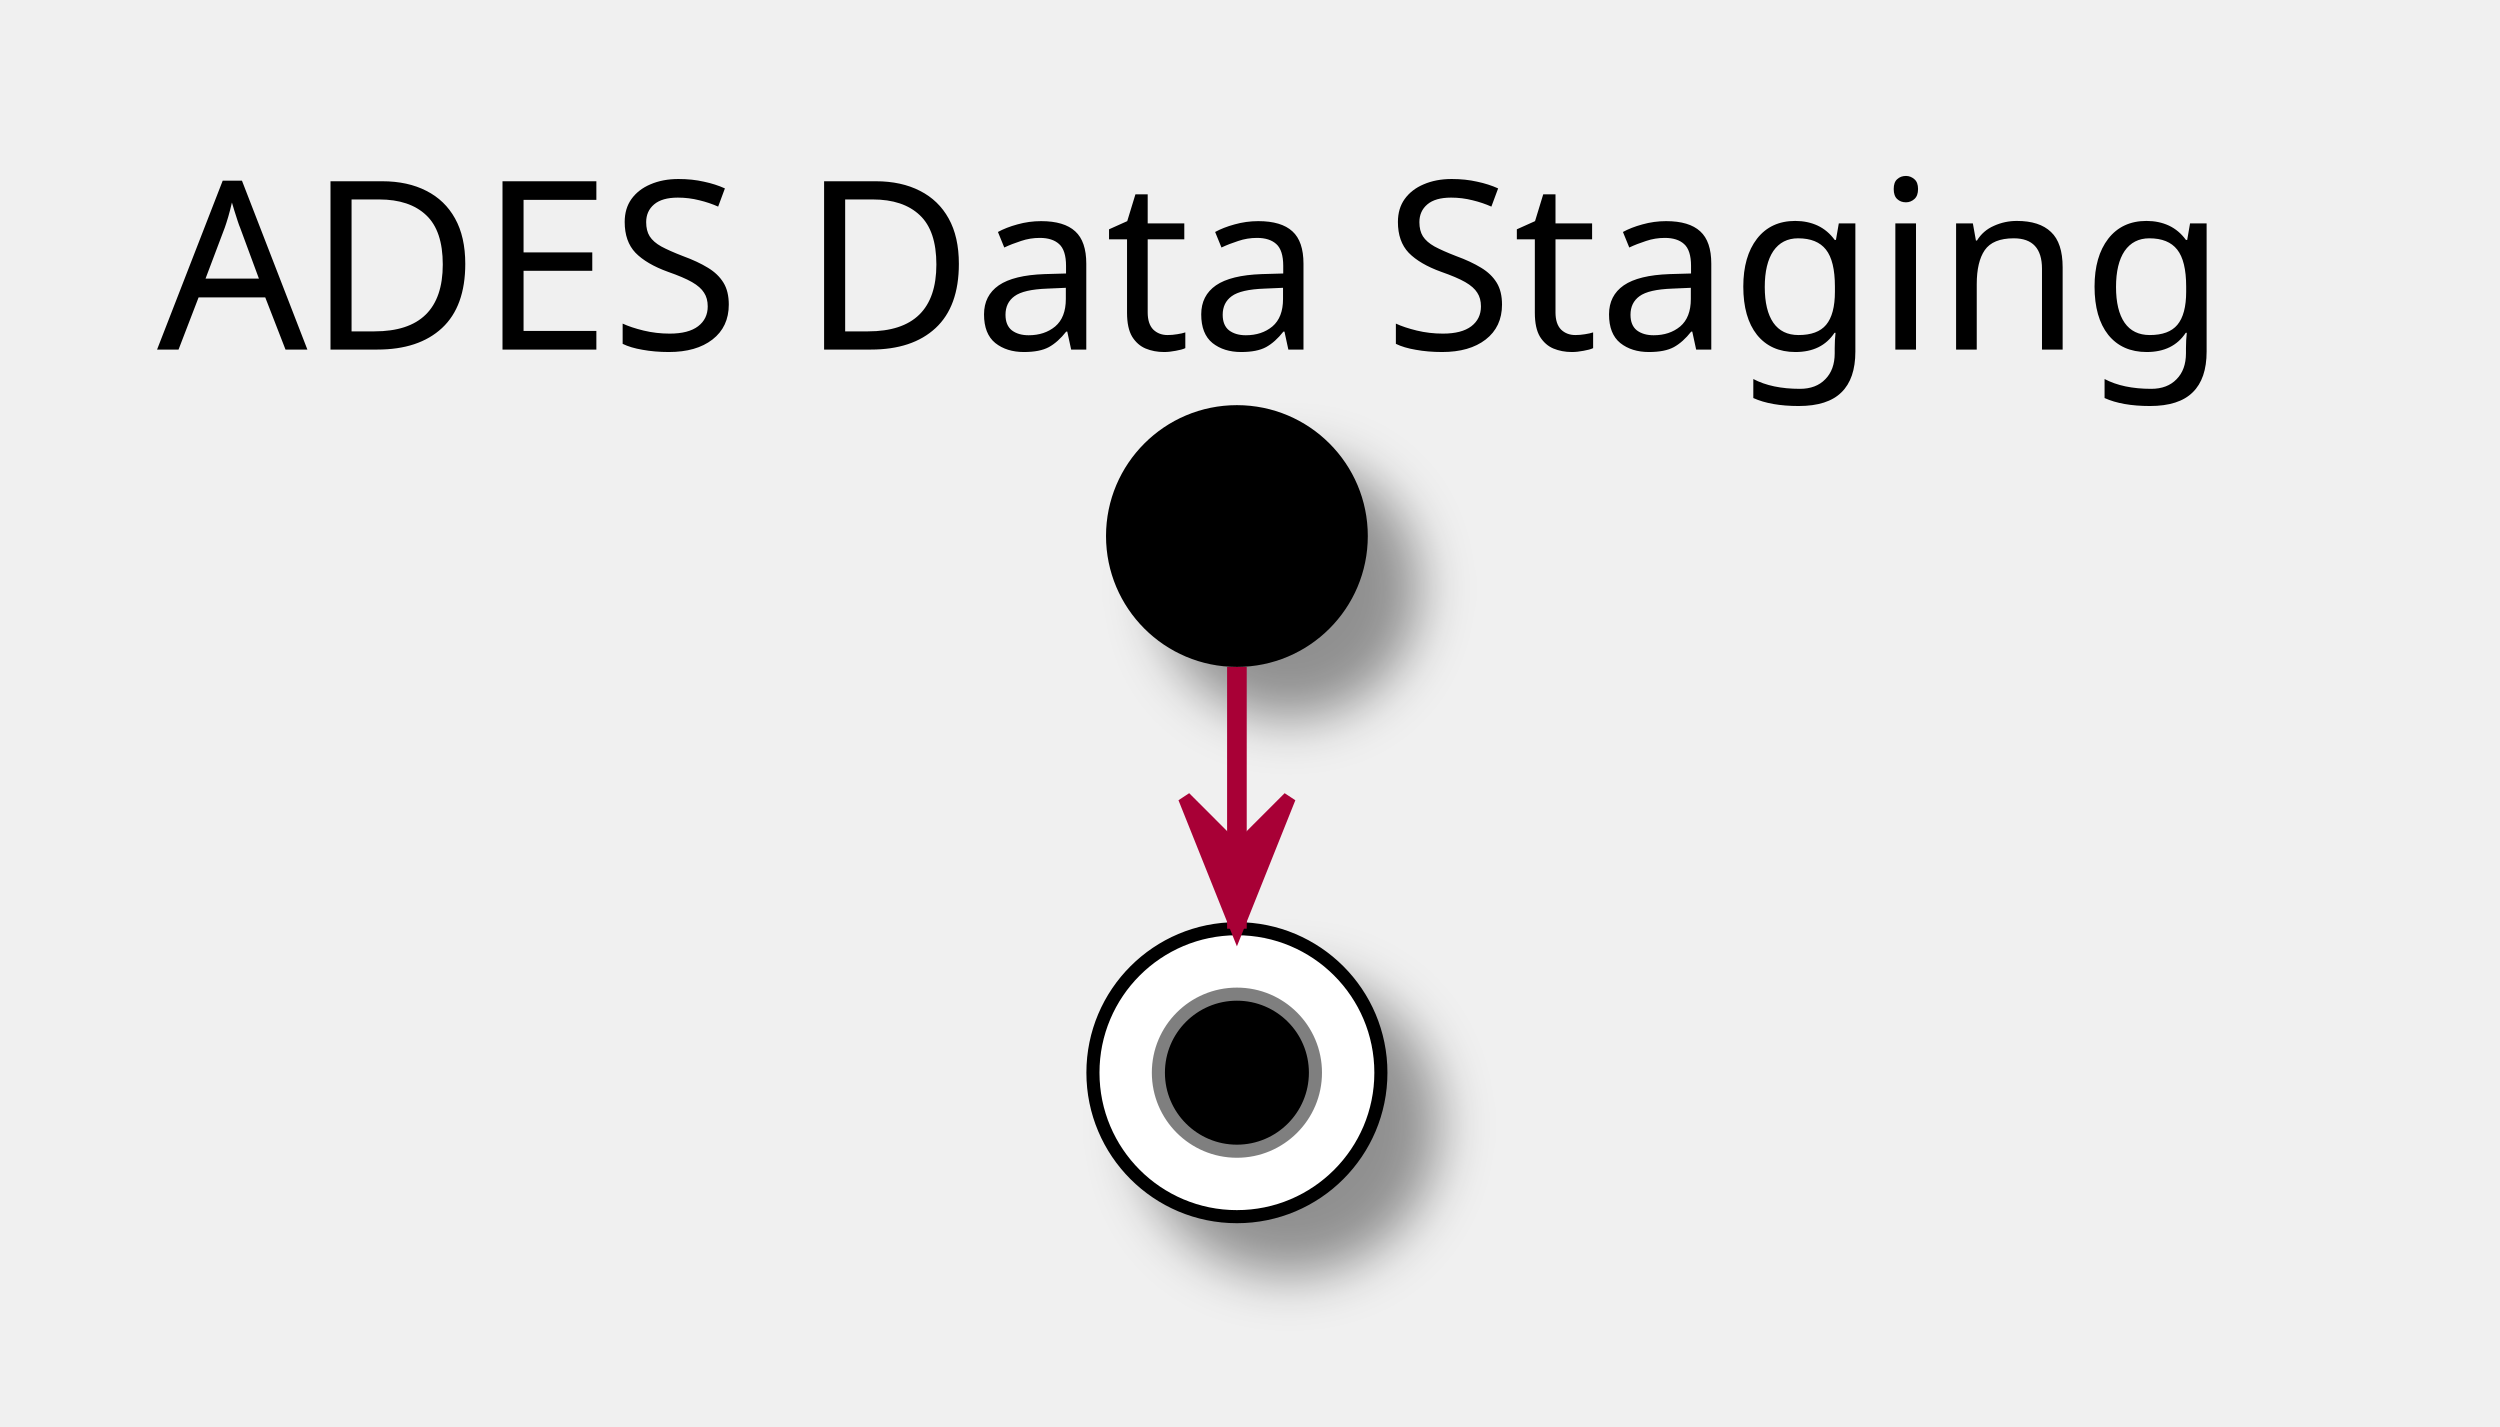
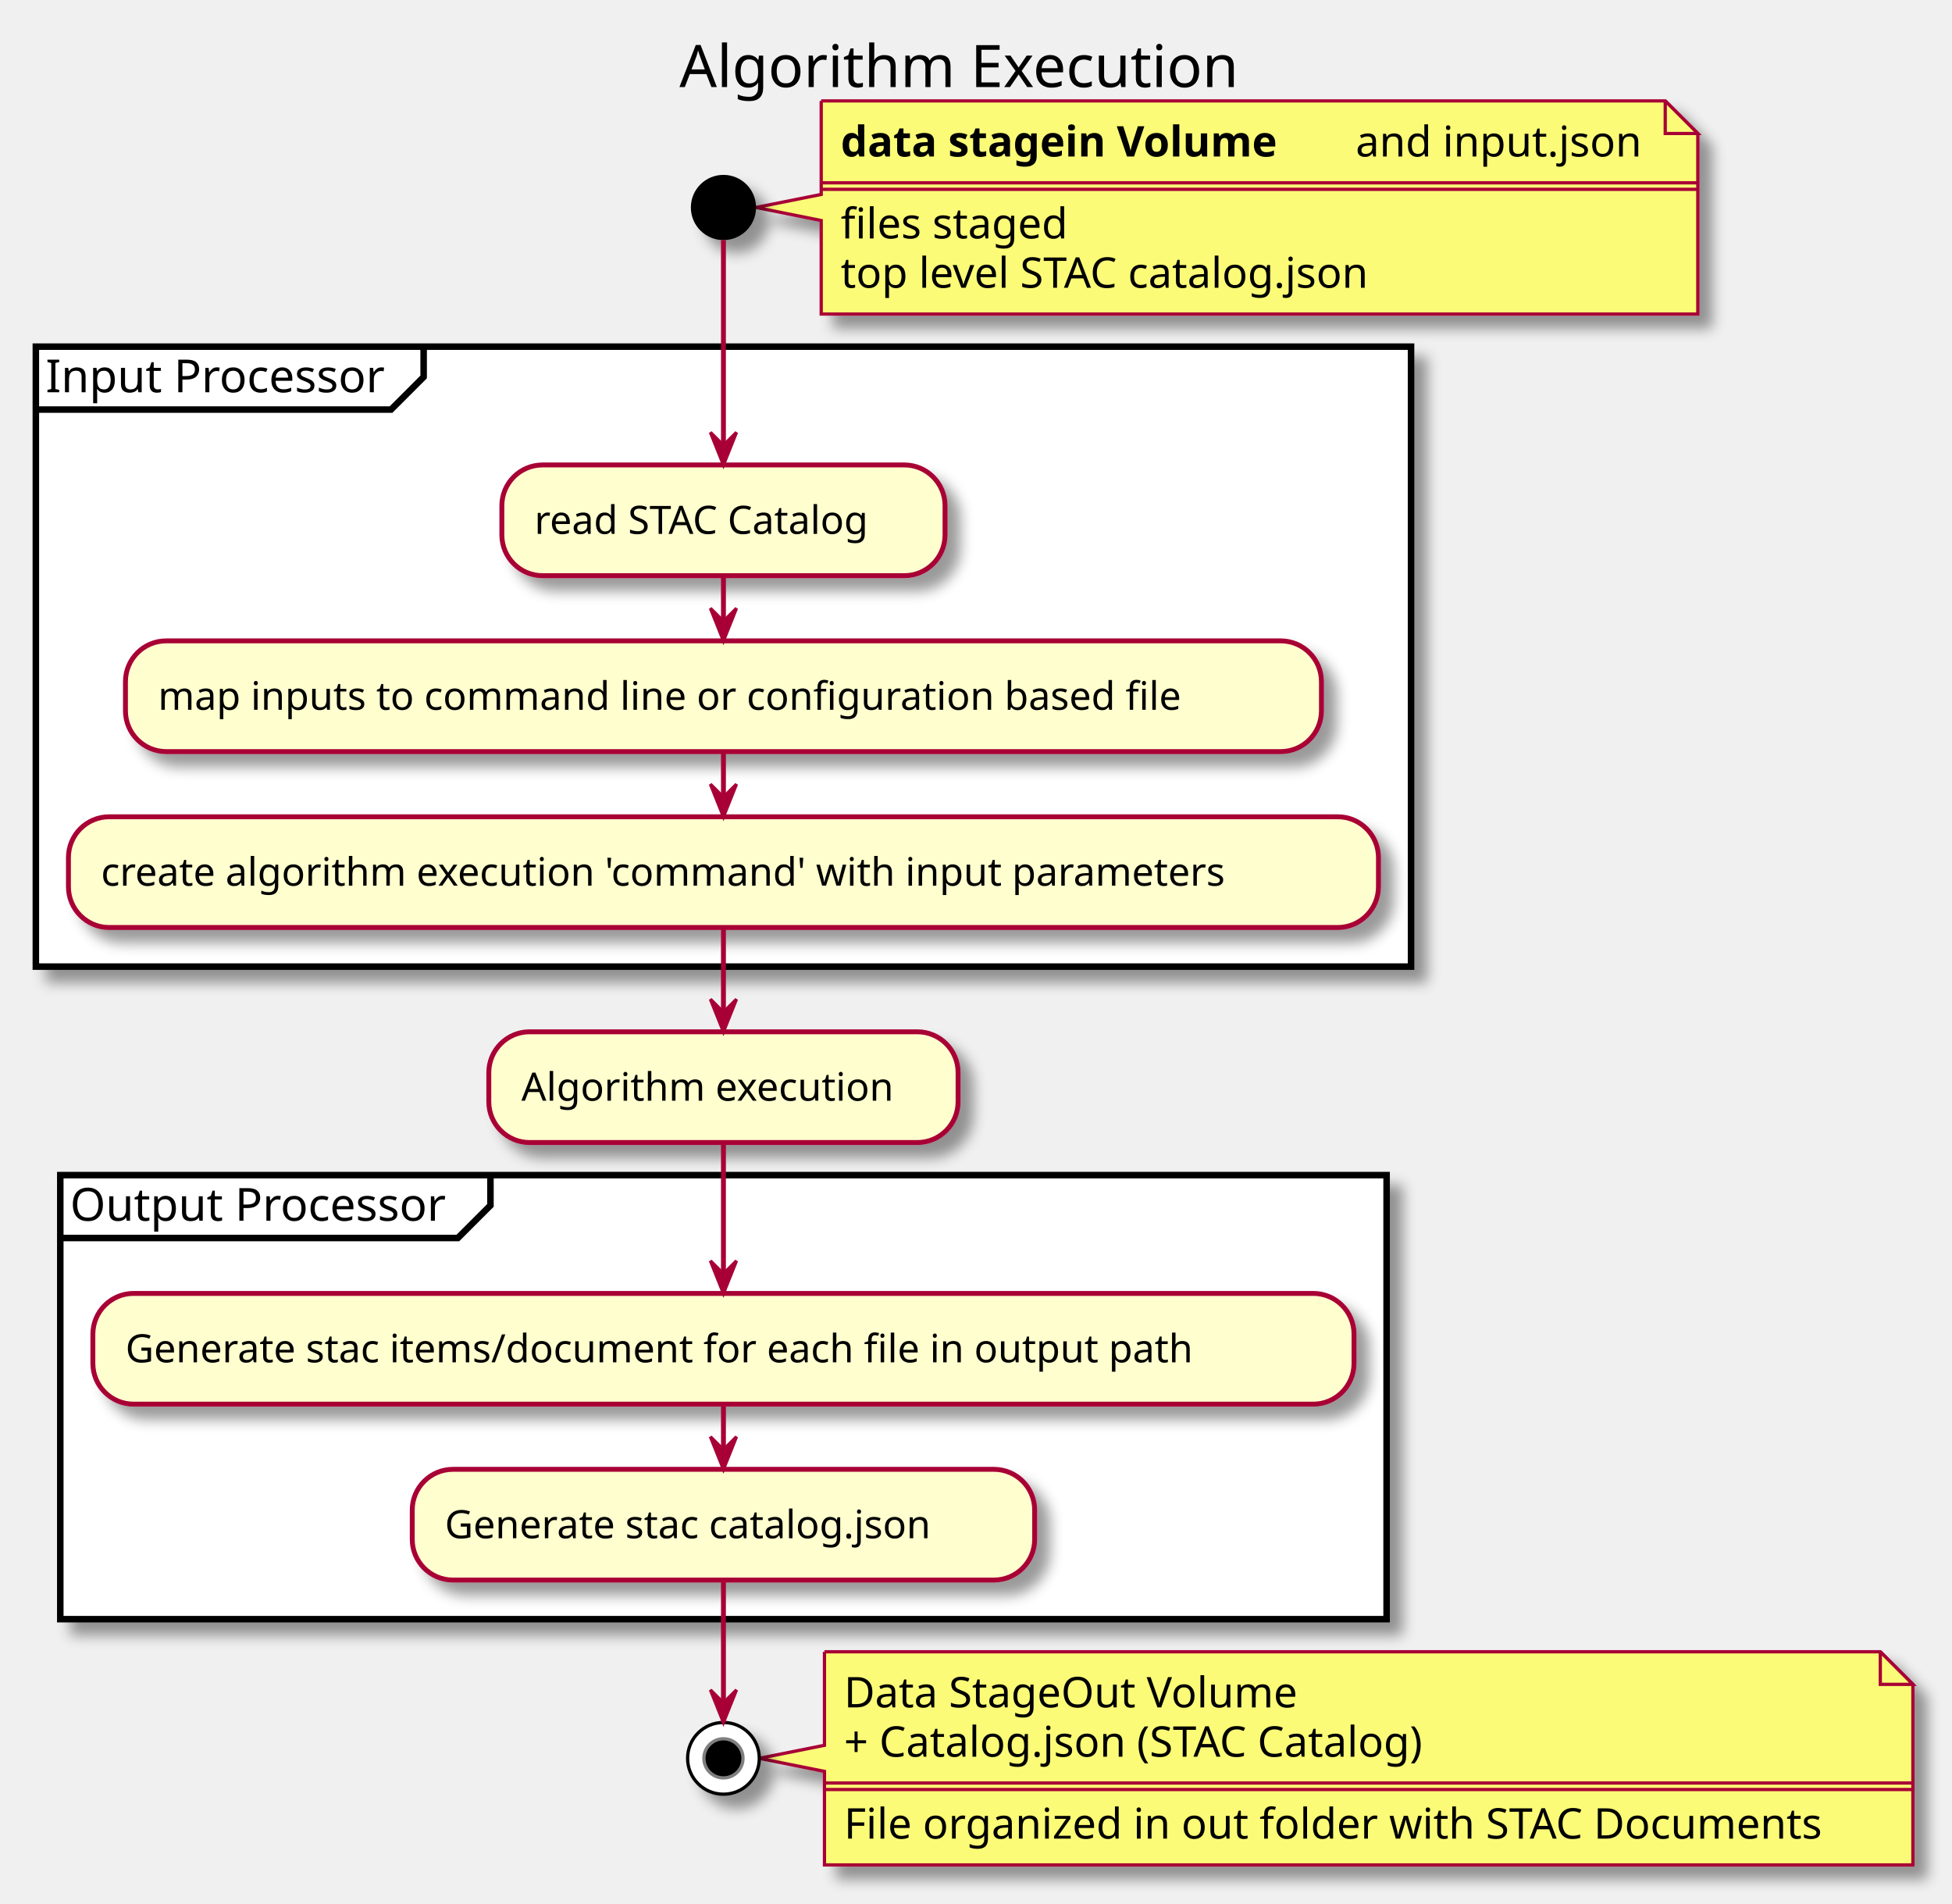
- <svg xmlns="http://www.w3.org/2000/svg" contentScriptType="application/ecmascript" contentStyleType="text/css" height="109px" preserveAspectRatio="none" style="width:191px;height:109px;background:#FFFFFF;" version="1.1" viewBox="0 0 191 109" width="191px" zoomAndPan="magnify">
+ <svg xmlns="http://www.w3.org/2000/svg" contentScriptType="application/ecmascript" contentStyleType="text/css" height="584px" preserveAspectRatio="none" style="width:599px;height:584px;background:#FFFFFF;" version="1.1" viewBox="0 0 599 584" width="599px" zoomAndPan="magnify">
  <defs>
-     <filter height="300%" id="fthkgvd34v8jn" width="300%" x="-1" y="-1">
+     <filter height="300%" id="f1bdai65kn8zej" width="300%" x="-1" y="-1">
      <feGaussianBlur result="blurOut" stdDeviation="2.0" />
      <feColorMatrix in="blurOut" result="blurOut2" type="matrix" values="0 0 0 0 0 0 0 0 0 0 0 0 0 0 0 0 0 0 .4 0" />
      <feOffset dx="4.0" dy="4.0" in="blurOut2" result="blurOut3" />
      <feBlend in="SourceGraphic" in2="blurOut3" mode="normal" />
    </filter>
  </defs>
  <g>
-     <text fill="#000000" font-family="sans-serif" font-size="18" lengthAdjust="spacing" textLength="167" x="12" y="26.708">ADES Data Staging</text>
-     <ellipse cx="94.5" cy="40.953" fill="#000000" filter="url(#fthkgvd34v8jn)" rx="10" ry="10" style="stroke:none;stroke-width:1.0;" />
-     <ellipse cx="94.5" cy="81.953" fill="#FFFFFF" filter="url(#fthkgvd34v8jn)" rx="11" ry="11" style="stroke:#000000;stroke-width:1.0;" />
-     <ellipse cx="94.5" cy="81.953" fill="#000000" rx="6" ry="6" style="stroke:#7F7F7F;stroke-width:1.0;" />
-     <line style="stroke:#A80036;stroke-width:1.5;" x1="94.5" x2="94.5" y1="50.953" y2="70.953" />
-     <polygon fill="#A80036" points="90.5,60.953,94.5,70.953,98.5,60.953,94.5,64.953" style="stroke:#A80036;stroke-width:1.0;" />
+     <text fill="#000000" font-family="sans-serif" font-size="18" lengthAdjust="spacing" textLength="180" x="208.5" y="26.708">Algorithm Execution</text>
+     <path d="M252,30.953 L252,59.652 L232,63.652 L252,67.652 L252,96.352 A0,0 0 0 0 252,96.352 L521,96.352 A0,0 0 0 0 521,96.352 L521,40.953 L511,30.953 L252,30.953 A0,0 0 0 0 252,30.953 " fill="#FBFB77" filter="url(#f1bdai65kn8zej)" style="stroke:#A80036;stroke-width:1.0;" />
+     <path d="M511,30.953 L511,40.953 L521,40.953 L511,30.953 " fill="#FBFB77" style="stroke:#A80036;stroke-width:1.0;" />
+     <text fill="#000000" font-family="sans-serif" font-size="13" font-weight="bold" lengthAdjust="spacing" textLength="154" x="258" y="48.02">data stagein Volume</text>
+     <text fill="#000000" font-family="sans-serif" font-size="13" lengthAdjust="spacing" textLength="90" x="416" y="48.02">and input.json</text>
+     <line style="stroke:#A80036;stroke-width:1.0;" x1="252" x2="521" y1="56.086" y2="56.086" />
+     <line style="stroke:#A80036;stroke-width:1.0;" x1="252" x2="521" y1="58.086" y2="58.086" />
+     <text fill="#000000" font-family="sans-serif" font-size="13" lengthAdjust="spacing" textLength="73" x="258" y="73.153">files staged</text>
+     <text fill="#000000" font-family="sans-serif" font-size="13" lengthAdjust="spacing" textLength="173" x="258" y="88.286">top level STAC catalog.json</text>
+     <ellipse cx="222" cy="63.652" fill="#000000" filter="url(#f1bdai65kn8zej)" rx="10" ry="10" style="stroke:none;stroke-width:1.0;" />
+     <rect fill="#FFFFFF" filter="url(#f1bdai65kn8zej)" height="190.203" style="stroke:#000000;stroke-width:2.0;" width="422" x="11" y="106.352" />
+     <path d="M130,106.352 L130,115.648 L120,125.648 L11,125.648 " fill="none" style="stroke:#000000;stroke-width:2.0;" />
+     <text fill="#000000" font-family="sans-serif" font-size="14" lengthAdjust="spacing" textLength="109" x="14" y="120.347">Input Processor</text>
+     <rect fill="#FEFECE" filter="url(#f1bdai65kn8zej)" height="33.969" rx="12.5" ry="12.5" style="stroke:#A80036;stroke-width:1.5;" width="136" x="154" y="142.648" />
+     <text fill="#000000" font-family="sans-serif" font-size="12" lengthAdjust="spacing" textLength="116" x="164" y="163.787">read STAC Catalog</text>
+     <rect fill="#FEFECE" filter="url(#f1bdai65kn8zej)" height="33.969" rx="12.5" ry="12.5" style="stroke:#A80036;stroke-width:1.5;" width="367" x="38.5" y="196.617" />
+     <text fill="#000000" font-family="sans-serif" font-size="12" lengthAdjust="spacing" textLength="347" x="48.5" y="217.756">map inputs to command line or configuration based file</text>
+     <rect fill="#FEFECE" filter="url(#f1bdai65kn8zej)" height="33.969" rx="12.5" ry="12.5" style="stroke:#A80036;stroke-width:1.5;" width="402" x="21" y="250.586" />
+     <text fill="#000000" font-family="sans-serif" font-size="12" lengthAdjust="spacing" textLength="382" x="31" y="271.725">create algorithm execution 'command' with input parameters</text>
+     <rect fill="#FEFECE" filter="url(#f1bdai65kn8zej)" height="33.969" rx="12.5" ry="12.5" style="stroke:#A80036;stroke-width:1.5;" width="144" x="150" y="316.555" />
+     <text fill="#000000" font-family="sans-serif" font-size="12" lengthAdjust="spacing" textLength="124" x="160" y="337.693">Algorithm execution</text>
+     <rect fill="#FFFFFF" filter="url(#f1bdai65kn8zej)" height="136.234" style="stroke:#000000;stroke-width:2.0;" width="407" x="18.5" y="360.523" />
+     <path d="M150.5,360.523 L150.5,369.82 L140.5,379.82 L18.5,379.82 " fill="none" style="stroke:#000000;stroke-width:2.0;" />
+     <text fill="#000000" font-family="sans-serif" font-size="14" lengthAdjust="spacing" textLength="122" x="21.5" y="374.519">Output Processor</text>
+     <rect fill="#FEFECE" filter="url(#f1bdai65kn8zej)" height="33.969" rx="12.5" ry="12.5" style="stroke:#A80036;stroke-width:1.5;" width="387" x="28.5" y="396.82" />
+     <text fill="#000000" font-family="sans-serif" font-size="12" lengthAdjust="spacing" textLength="367" x="38.5" y="417.959">Generate stac items/document for each file in output path</text>
+     <rect fill="#FEFECE" filter="url(#f1bdai65kn8zej)" height="33.969" rx="12.5" ry="12.5" style="stroke:#A80036;stroke-width:1.5;" width="191" x="126.5" y="450.789" />
+     <text fill="#000000" font-family="sans-serif" font-size="12" lengthAdjust="spacing" textLength="171" x="136.5" y="471.928">Generate stac catalog.json</text>
+     <path d="M253,506.758 L253,535.457 L233,539.457 L253,543.457 L253,572.156 A0,0 0 0 0 253,572.156 L587,572.156 A0,0 0 0 0 587,572.156 L587,516.758 L577,506.758 L253,506.758 A0,0 0 0 0 253,506.758 " fill="#FBFB77" filter="url(#f1bdai65kn8zej)" style="stroke:#A80036;stroke-width:1.0;" />
+     <path d="M577,506.758 L577,516.758 L587,516.758 L577,506.758 " fill="#FBFB77" style="stroke:#A80036;stroke-width:1.0;" />
+     <text fill="#000000" font-family="sans-serif" font-size="13" lengthAdjust="spacing" textLength="149" x="259" y="523.825">Data StageOut Volume</text>
+     <text fill="#000000" font-family="sans-serif" font-size="13" lengthAdjust="spacing" textLength="195" x="259" y="538.957">+ Catalog.json (STAC Catalog)</text>
+     <line style="stroke:#A80036;stroke-width:1.0;" x1="253" x2="587" y1="547.023" y2="547.023" />
+     <line style="stroke:#A80036;stroke-width:1.0;" x1="253" x2="587" y1="549.023" y2="549.023" />
+     <text fill="#000000" font-family="sans-serif" font-size="13" lengthAdjust="spacing" textLength="313" x="259" y="564.09">File organized in out folder with STAC Documents</text>
+     <ellipse cx="222" cy="539.457" fill="#FFFFFF" filter="url(#f1bdai65kn8zej)" rx="11" ry="11" style="stroke:#000000;stroke-width:1.0;" />
+     <ellipse cx="222" cy="539.457" fill="#000000" rx="6" ry="6" style="stroke:#7F7F7F;stroke-width:1.0;" />
+     <line style="stroke:#A80036;stroke-width:1.5;" x1="222" x2="222" y1="176.617" y2="196.617" />
+     <polygon fill="#A80036" points="218,186.617,222,196.617,226,186.617,222,190.617" style="stroke:#A80036;stroke-width:1.0;" />
+     <line style="stroke:#A80036;stroke-width:1.5;" x1="222" x2="222" y1="230.586" y2="250.586" />
+     <polygon fill="#A80036" points="218,240.586,222,250.586,226,240.586,222,244.586" style="stroke:#A80036;stroke-width:1.0;" />
+     <line style="stroke:#A80036;stroke-width:1.5;" x1="222" x2="222" y1="73.652" y2="142.648" />
+     <polygon fill="#A80036" points="218,132.648,222,142.648,226,132.648,222,136.648" style="stroke:#A80036;stroke-width:1.0;" />
+     <line style="stroke:#A80036;stroke-width:1.5;" x1="222" x2="222" y1="284.555" y2="316.555" />
+     <polygon fill="#A80036" points="218,306.555,222,316.555,226,306.555,222,310.555" style="stroke:#A80036;stroke-width:1.0;" />
+     <line style="stroke:#A80036;stroke-width:1.5;" x1="222" x2="222" y1="430.789" y2="450.789" />
+     <polygon fill="#A80036" points="218,440.789,222,450.789,226,440.789,222,444.789" style="stroke:#A80036;stroke-width:1.0;" />
+     <line style="stroke:#A80036;stroke-width:1.5;" x1="222" x2="222" y1="350.523" y2="396.82" />
+     <polygon fill="#A80036" points="218,386.82,222,396.82,226,386.82,222,390.82" style="stroke:#A80036;stroke-width:1.0;" />
+     <line style="stroke:#A80036;stroke-width:1.5;" x1="222" x2="222" y1="484.758" y2="528.457" />
+     <polygon fill="#A80036" points="218,518.457,222,528.457,226,518.457,222,522.457" style="stroke:#A80036;stroke-width:1.0;" />
  </g>
</svg>
